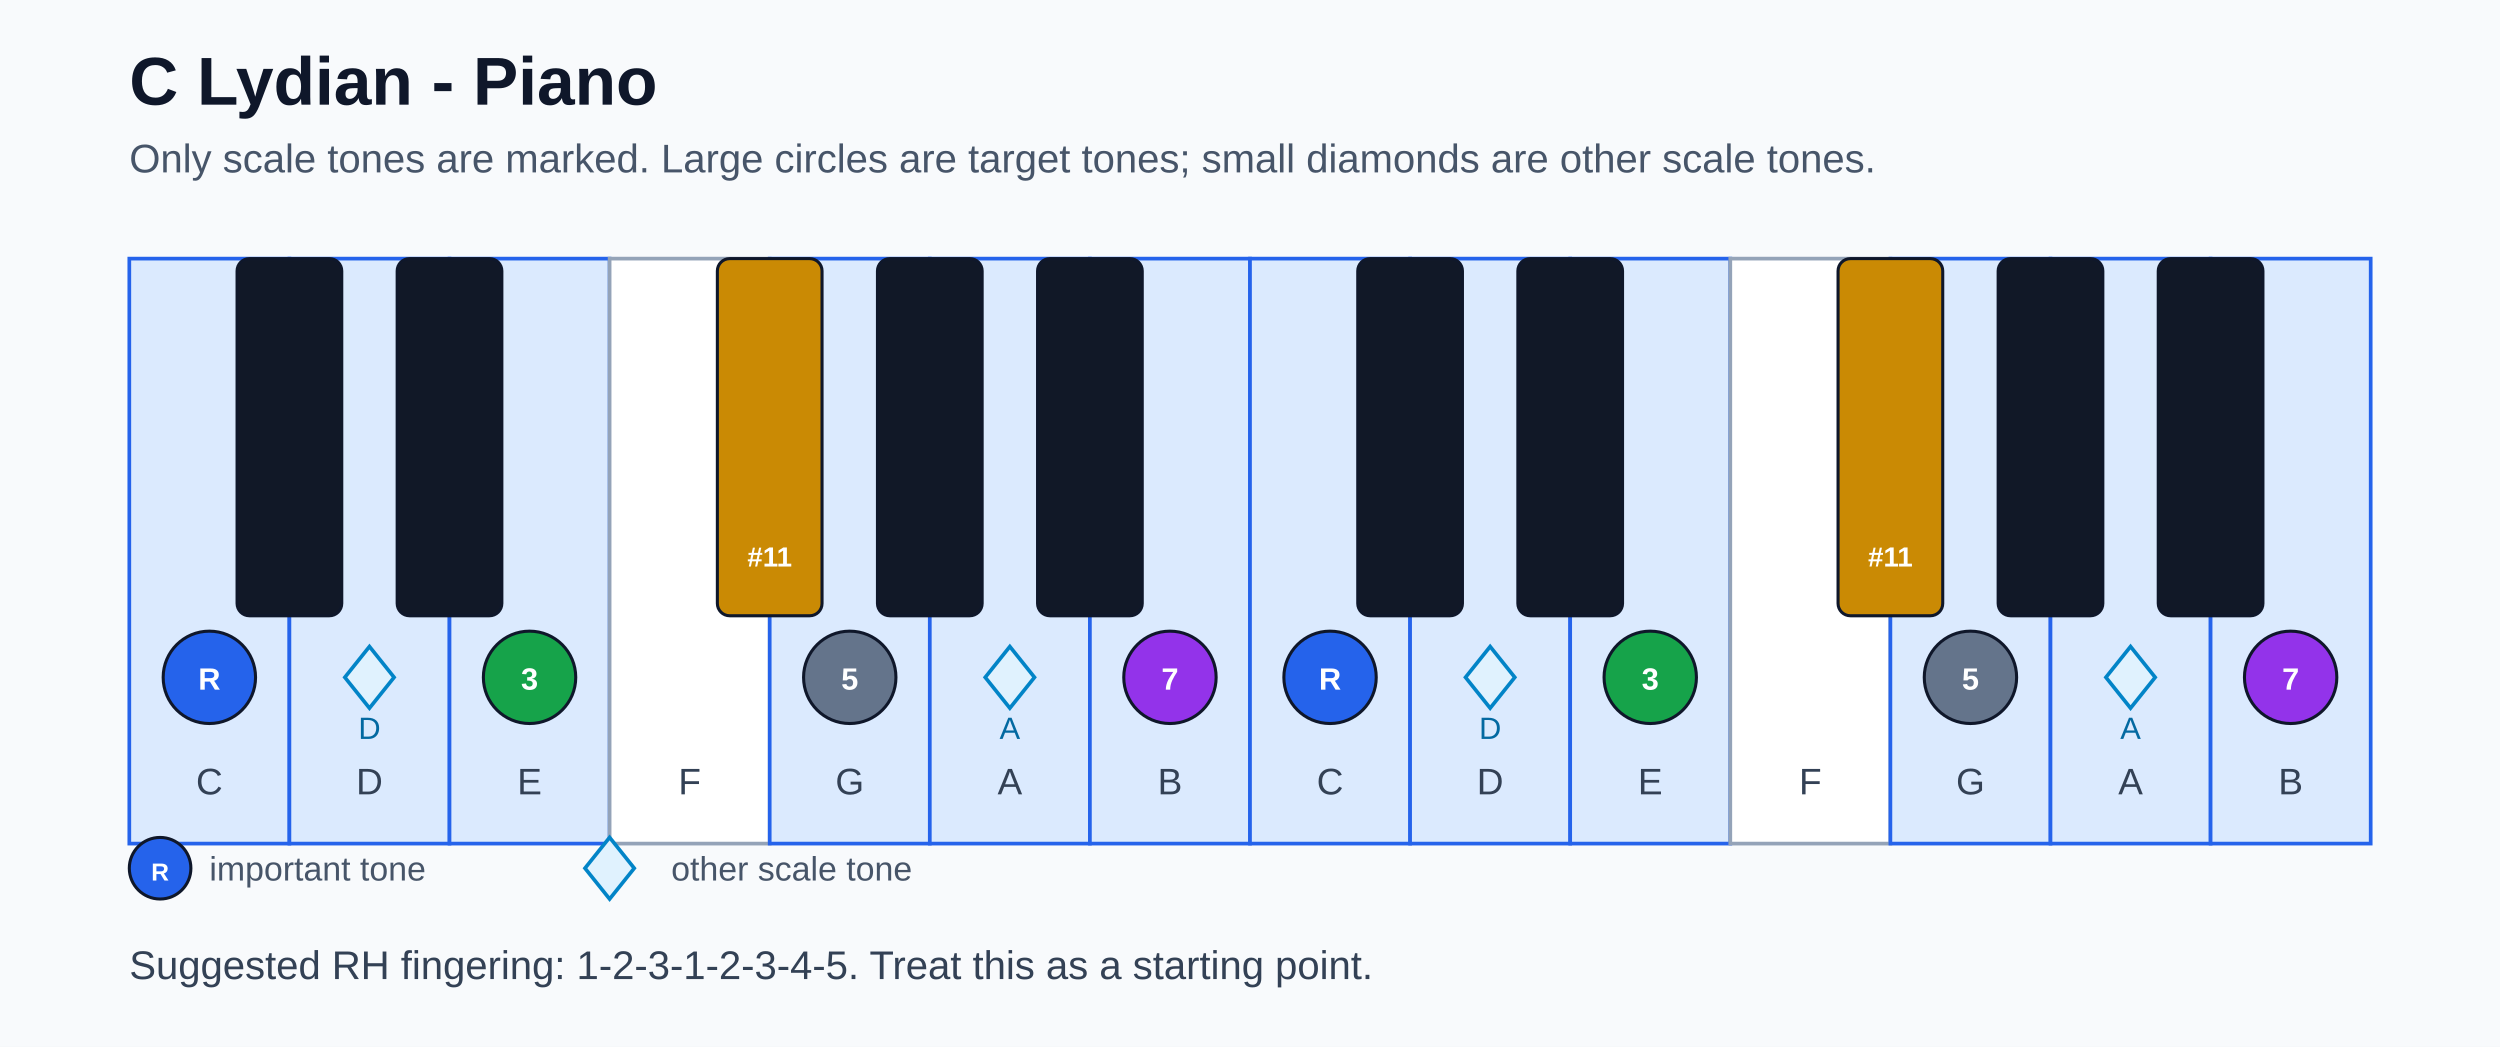
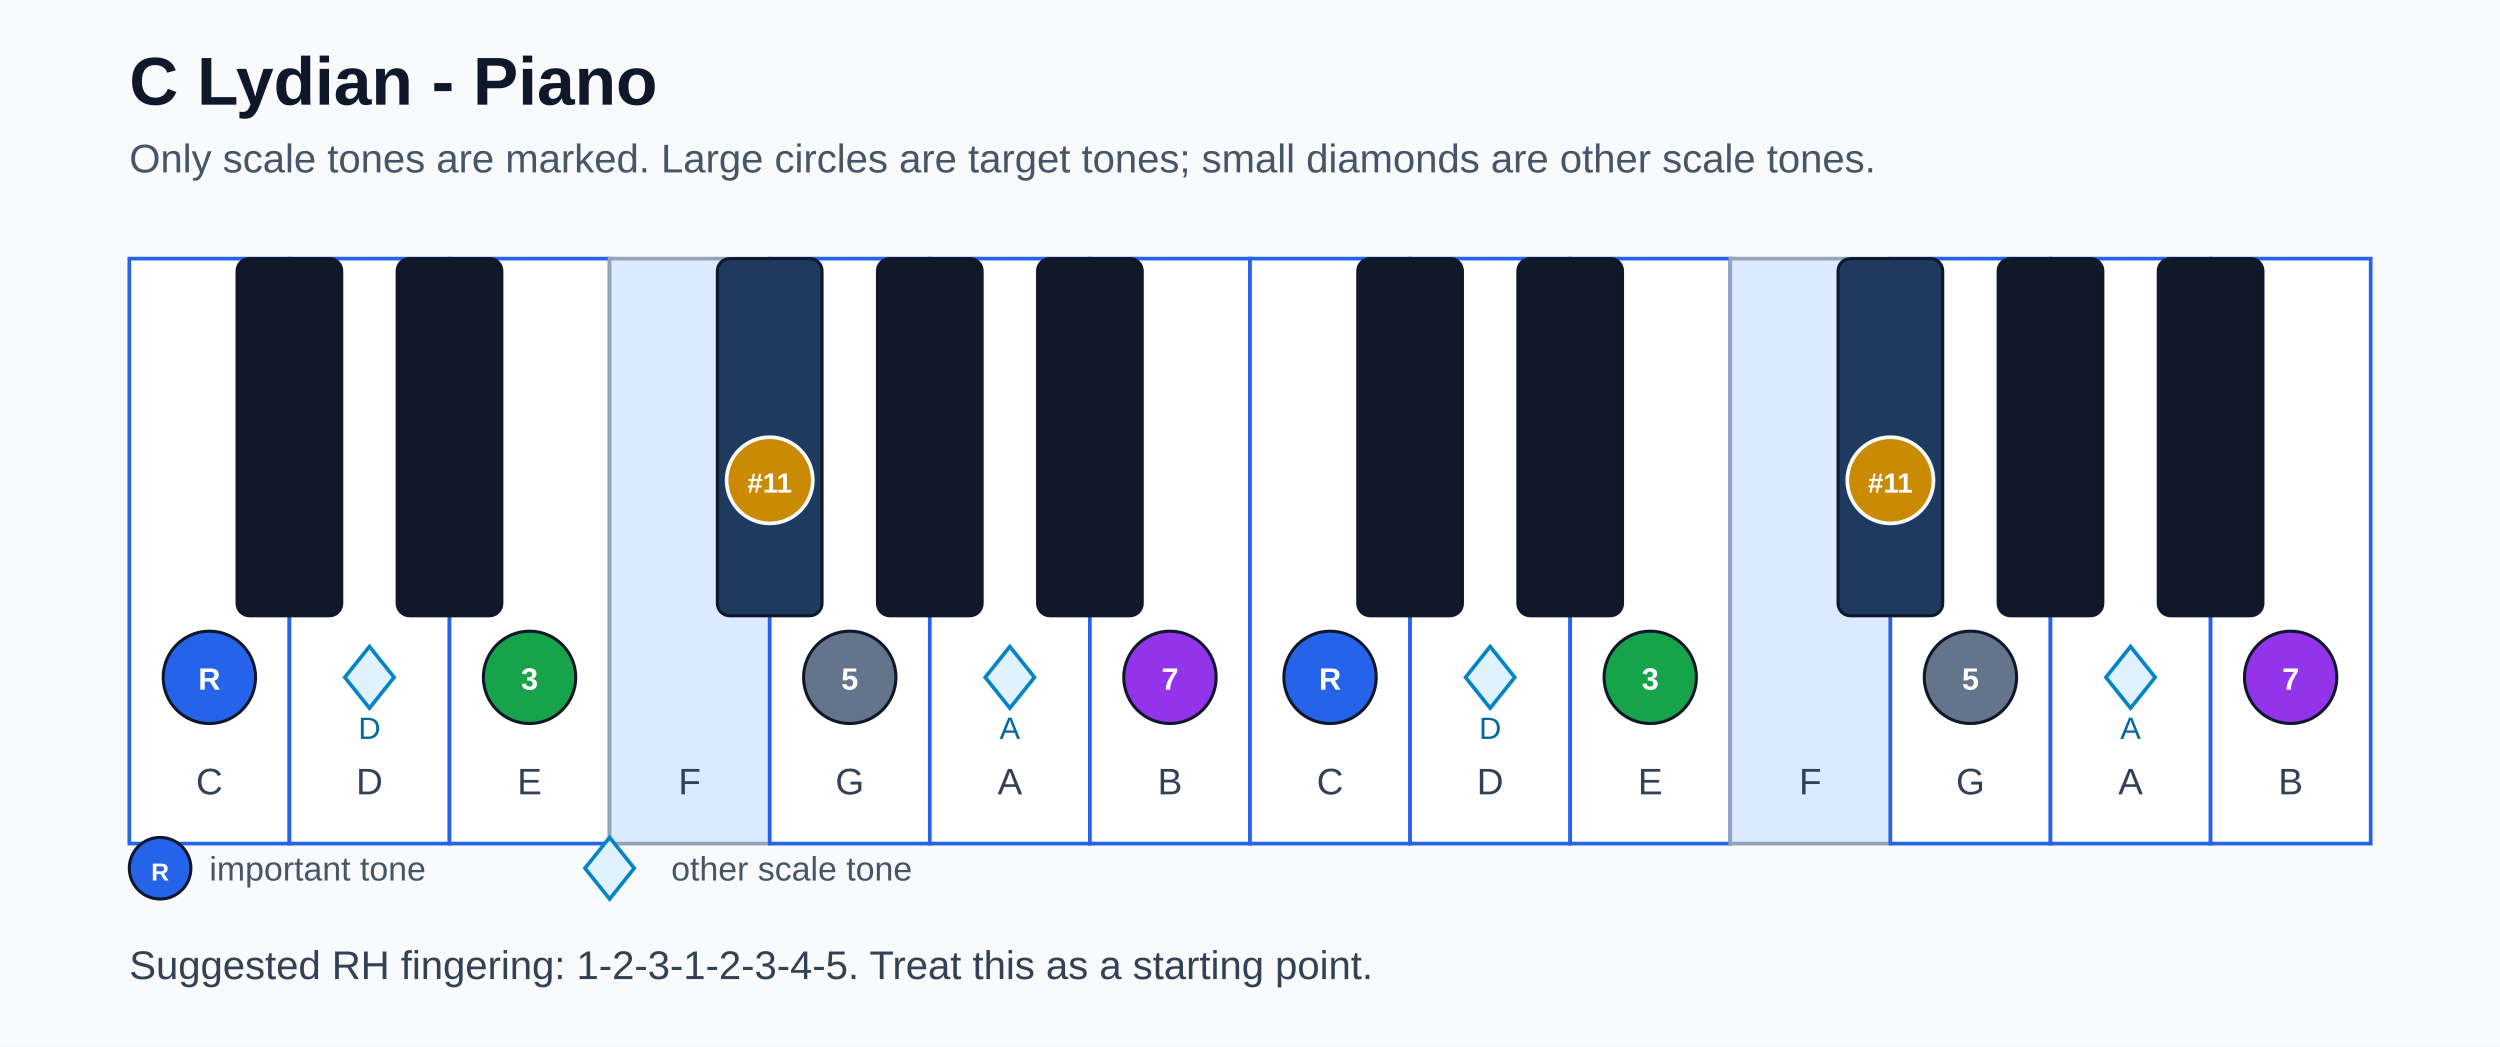
<svg xmlns="http://www.w3.org/2000/svg" width="812" height="340" viewBox="0 0 812 340">
  <rect width="100%" height="100%" fill="#f8fafc" />
  <text x="42" y="34" font-family="Arial, sans-serif" font-size="22" font-weight="700" fill="#0f172a">C Lydian - Piano</text>
  <text x="42" y="56" font-family="Arial, sans-serif" font-size="13" fill="#475569">Only scale tones are marked. Large circles are target tones; small diamonds are other scale tones.</text>
-   <rect x="42" y="84" width="52" height="190" fill="#dbeafe" stroke="#2563eb" stroke-width="1.2" />
+   <rect x="42" y="84" width="52" height="190" fill="#ffffff" stroke="#2563eb" stroke-width="1.2" />
  <text x="68.0" y="258" text-anchor="middle" font-family="Arial, sans-serif" font-size="12" fill="#334155">C</text>
  <circle cx="68.0" cy="220" r="15" fill="#2563eb" stroke="#0f172a" stroke-width="1" />
  <text x="68.0" y="224" text-anchor="middle" font-family="Arial, sans-serif" font-size="10" font-weight="700" fill="#ffffff">R</text>
-   <rect x="94" y="84" width="52" height="190" fill="#dbeafe" stroke="#2563eb" stroke-width="1.2" />
+   <rect x="94" y="84" width="52" height="190" fill="#ffffff" stroke="#2563eb" stroke-width="1.2" />
  <text x="120.0" y="258" text-anchor="middle" font-family="Arial, sans-serif" font-size="12" fill="#334155">D</text>
  <polygon points="120.0,210 128.0,220 120.0,230 112.0,220" fill="#e0f2fe" stroke="#0284c7" stroke-width="1.2" />
  <text x="120.0" y="240" text-anchor="middle" font-family="Arial, sans-serif" font-size="10" fill="#0369a1">D</text>
-   <rect x="146" y="84" width="52" height="190" fill="#dbeafe" stroke="#2563eb" stroke-width="1.2" />
+   <rect x="146" y="84" width="52" height="190" fill="#ffffff" stroke="#2563eb" stroke-width="1.2" />
  <text x="172.0" y="258" text-anchor="middle" font-family="Arial, sans-serif" font-size="12" fill="#334155">E</text>
  <circle cx="172.0" cy="220" r="15" fill="#16a34a" stroke="#0f172a" stroke-width="1" />
  <text x="172.0" y="224" text-anchor="middle" font-family="Arial, sans-serif" font-size="10" font-weight="700" fill="#ffffff">3</text>
-   <rect x="198" y="84" width="52" height="190" fill="#ffffff" stroke="#94a3b8" stroke-width="1.2" />
+   <rect x="198" y="84" width="52" height="190" fill="#dbeafe" stroke="#94a3b8" stroke-width="1.2" />
  <text x="224.0" y="258" text-anchor="middle" font-family="Arial, sans-serif" font-size="12" fill="#334155">F</text>
-   <rect x="250" y="84" width="52" height="190" fill="#dbeafe" stroke="#2563eb" stroke-width="1.2" />
+   <rect x="250" y="84" width="52" height="190" fill="#ffffff" stroke="#2563eb" stroke-width="1.2" />
  <text x="276.0" y="258" text-anchor="middle" font-family="Arial, sans-serif" font-size="12" fill="#334155">G</text>
  <circle cx="276.0" cy="220" r="15" fill="#64748b" stroke="#0f172a" stroke-width="1" />
  <text x="276.0" y="224" text-anchor="middle" font-family="Arial, sans-serif" font-size="10" font-weight="700" fill="#ffffff">5</text>
-   <rect x="302" y="84" width="52" height="190" fill="#dbeafe" stroke="#2563eb" stroke-width="1.2" />
+   <rect x="302" y="84" width="52" height="190" fill="#ffffff" stroke="#2563eb" stroke-width="1.2" />
  <text x="328.0" y="258" text-anchor="middle" font-family="Arial, sans-serif" font-size="12" fill="#334155">A</text>
  <polygon points="328.0,210 336.0,220 328.0,230 320.0,220" fill="#e0f2fe" stroke="#0284c7" stroke-width="1.2" />
  <text x="328.0" y="240" text-anchor="middle" font-family="Arial, sans-serif" font-size="10" fill="#0369a1">A</text>
-   <rect x="354" y="84" width="52" height="190" fill="#dbeafe" stroke="#2563eb" stroke-width="1.2" />
+   <rect x="354" y="84" width="52" height="190" fill="#ffffff" stroke="#2563eb" stroke-width="1.2" />
  <text x="380.0" y="258" text-anchor="middle" font-family="Arial, sans-serif" font-size="12" fill="#334155">B</text>
  <circle cx="380.0" cy="220" r="15" fill="#9333ea" stroke="#0f172a" stroke-width="1" />
  <text x="380.0" y="224" text-anchor="middle" font-family="Arial, sans-serif" font-size="10" font-weight="700" fill="#ffffff">7</text>
-   <rect x="406" y="84" width="52" height="190" fill="#dbeafe" stroke="#2563eb" stroke-width="1.2" />
+   <rect x="406" y="84" width="52" height="190" fill="#ffffff" stroke="#2563eb" stroke-width="1.2" />
  <text x="432.0" y="258" text-anchor="middle" font-family="Arial, sans-serif" font-size="12" fill="#334155">C</text>
  <circle cx="432.0" cy="220" r="15" fill="#2563eb" stroke="#0f172a" stroke-width="1" />
  <text x="432.0" y="224" text-anchor="middle" font-family="Arial, sans-serif" font-size="10" font-weight="700" fill="#ffffff">R</text>
-   <rect x="458" y="84" width="52" height="190" fill="#dbeafe" stroke="#2563eb" stroke-width="1.2" />
+   <rect x="458" y="84" width="52" height="190" fill="#ffffff" stroke="#2563eb" stroke-width="1.2" />
  <text x="484.0" y="258" text-anchor="middle" font-family="Arial, sans-serif" font-size="12" fill="#334155">D</text>
  <polygon points="484.0,210 492.0,220 484.0,230 476.0,220" fill="#e0f2fe" stroke="#0284c7" stroke-width="1.2" />
  <text x="484.0" y="240" text-anchor="middle" font-family="Arial, sans-serif" font-size="10" fill="#0369a1">D</text>
-   <rect x="510" y="84" width="52" height="190" fill="#dbeafe" stroke="#2563eb" stroke-width="1.2" />
+   <rect x="510" y="84" width="52" height="190" fill="#ffffff" stroke="#2563eb" stroke-width="1.2" />
  <text x="536.0" y="258" text-anchor="middle" font-family="Arial, sans-serif" font-size="12" fill="#334155">E</text>
  <circle cx="536.0" cy="220" r="15" fill="#16a34a" stroke="#0f172a" stroke-width="1" />
  <text x="536.0" y="224" text-anchor="middle" font-family="Arial, sans-serif" font-size="10" font-weight="700" fill="#ffffff">3</text>
-   <rect x="562" y="84" width="52" height="190" fill="#ffffff" stroke="#94a3b8" stroke-width="1.2" />
+   <rect x="562" y="84" width="52" height="190" fill="#dbeafe" stroke="#94a3b8" stroke-width="1.2" />
  <text x="588.0" y="258" text-anchor="middle" font-family="Arial, sans-serif" font-size="12" fill="#334155">F</text>
-   <rect x="614" y="84" width="52" height="190" fill="#dbeafe" stroke="#2563eb" stroke-width="1.2" />
+   <rect x="614" y="84" width="52" height="190" fill="#ffffff" stroke="#2563eb" stroke-width="1.2" />
  <text x="640.0" y="258" text-anchor="middle" font-family="Arial, sans-serif" font-size="12" fill="#334155">G</text>
  <circle cx="640.0" cy="220" r="15" fill="#64748b" stroke="#0f172a" stroke-width="1" />
  <text x="640.0" y="224" text-anchor="middle" font-family="Arial, sans-serif" font-size="10" font-weight="700" fill="#ffffff">5</text>
-   <rect x="666" y="84" width="52" height="190" fill="#dbeafe" stroke="#2563eb" stroke-width="1.2" />
+   <rect x="666" y="84" width="52" height="190" fill="#ffffff" stroke="#2563eb" stroke-width="1.2" />
  <text x="692.0" y="258" text-anchor="middle" font-family="Arial, sans-serif" font-size="12" fill="#334155">A</text>
  <polygon points="692.0,210 700.0,220 692.0,230 684.0,220" fill="#e0f2fe" stroke="#0284c7" stroke-width="1.2" />
  <text x="692.0" y="240" text-anchor="middle" font-family="Arial, sans-serif" font-size="10" fill="#0369a1">A</text>
-   <rect x="718" y="84" width="52" height="190" fill="#dbeafe" stroke="#2563eb" stroke-width="1.2" />
+   <rect x="718" y="84" width="52" height="190" fill="#ffffff" stroke="#2563eb" stroke-width="1.2" />
  <text x="744.0" y="258" text-anchor="middle" font-family="Arial, sans-serif" font-size="12" fill="#334155">B</text>
  <circle cx="744.0" cy="220" r="15" fill="#9333ea" stroke="#0f172a" stroke-width="1" />
  <text x="744.0" y="224" text-anchor="middle" font-family="Arial, sans-serif" font-size="10" font-weight="700" fill="#ffffff">7</text>
  <rect x="77.0" y="84" width="34" height="116" rx="4" fill="#111827" stroke="#0f172a" stroke-width="1" />
  <rect x="129.0" y="84" width="34" height="116" rx="4" fill="#111827" stroke="#0f172a" stroke-width="1" />
-   <rect x="233.0" y="84" width="34" height="116" rx="4" fill="#ca8a04" stroke="#0f172a" stroke-width="1" />
-   <text x="250.0" y="184" text-anchor="middle" font-family="Arial, sans-serif" font-size="9" font-weight="700" fill="#ffffff">#11</text>
+   <rect x="233.0" y="84" width="34" height="116" rx="4" fill="#1e3a5f" stroke="#0f172a" stroke-width="1" />
+   <circle cx="250.0" cy="156" r="14" fill="#ca8a04" stroke="#f8fafc" stroke-width="1.2" />
+   <text x="250.0" y="160" text-anchor="middle" font-family="Arial, sans-serif" font-size="9" font-weight="700" fill="#ffffff">#11</text>
  <rect x="285.0" y="84" width="34" height="116" rx="4" fill="#111827" stroke="#0f172a" stroke-width="1" />
  <rect x="337.0" y="84" width="34" height="116" rx="4" fill="#111827" stroke="#0f172a" stroke-width="1" />
  <rect x="441.0" y="84" width="34" height="116" rx="4" fill="#111827" stroke="#0f172a" stroke-width="1" />
  <rect x="493.0" y="84" width="34" height="116" rx="4" fill="#111827" stroke="#0f172a" stroke-width="1" />
-   <rect x="597.0" y="84" width="34" height="116" rx="4" fill="#ca8a04" stroke="#0f172a" stroke-width="1" />
-   <text x="614.0" y="184" text-anchor="middle" font-family="Arial, sans-serif" font-size="9" font-weight="700" fill="#ffffff">#11</text>
+   <rect x="597.0" y="84" width="34" height="116" rx="4" fill="#1e3a5f" stroke="#0f172a" stroke-width="1" />
+   <circle cx="614.0" cy="156" r="14" fill="#ca8a04" stroke="#f8fafc" stroke-width="1.2" />
+   <text x="614.0" y="160" text-anchor="middle" font-family="Arial, sans-serif" font-size="9" font-weight="700" fill="#ffffff">#11</text>
  <rect x="649.0" y="84" width="34" height="116" rx="4" fill="#111827" stroke="#0f172a" stroke-width="1" />
  <rect x="701.0" y="84" width="34" height="116" rx="4" fill="#111827" stroke="#0f172a" stroke-width="1" />
  <circle cx="52" cy="282" r="10" fill="#2563eb" stroke="#0f172a" stroke-width="1" />
  <text x="52" y="286" text-anchor="middle" font-family="Arial, sans-serif" font-size="8" font-weight="700" fill="#ffffff">R</text>
  <text x="68" y="286" font-family="Arial, sans-serif" font-size="11" fill="#475569">important tone</text>
  <polygon points="198,272 206,282 198,292 190,282" fill="#e0f2fe" stroke="#0284c7" stroke-width="1.2" />
  <text x="218" y="286" font-family="Arial, sans-serif" font-size="11" fill="#475569">other scale tone</text>
  <text x="42" y="318" font-family="Arial, sans-serif" font-size="13" fill="#334155">Suggested RH fingering: 1-2-3-1-2-3-4-5. Treat this as a starting point.</text>
</svg>
